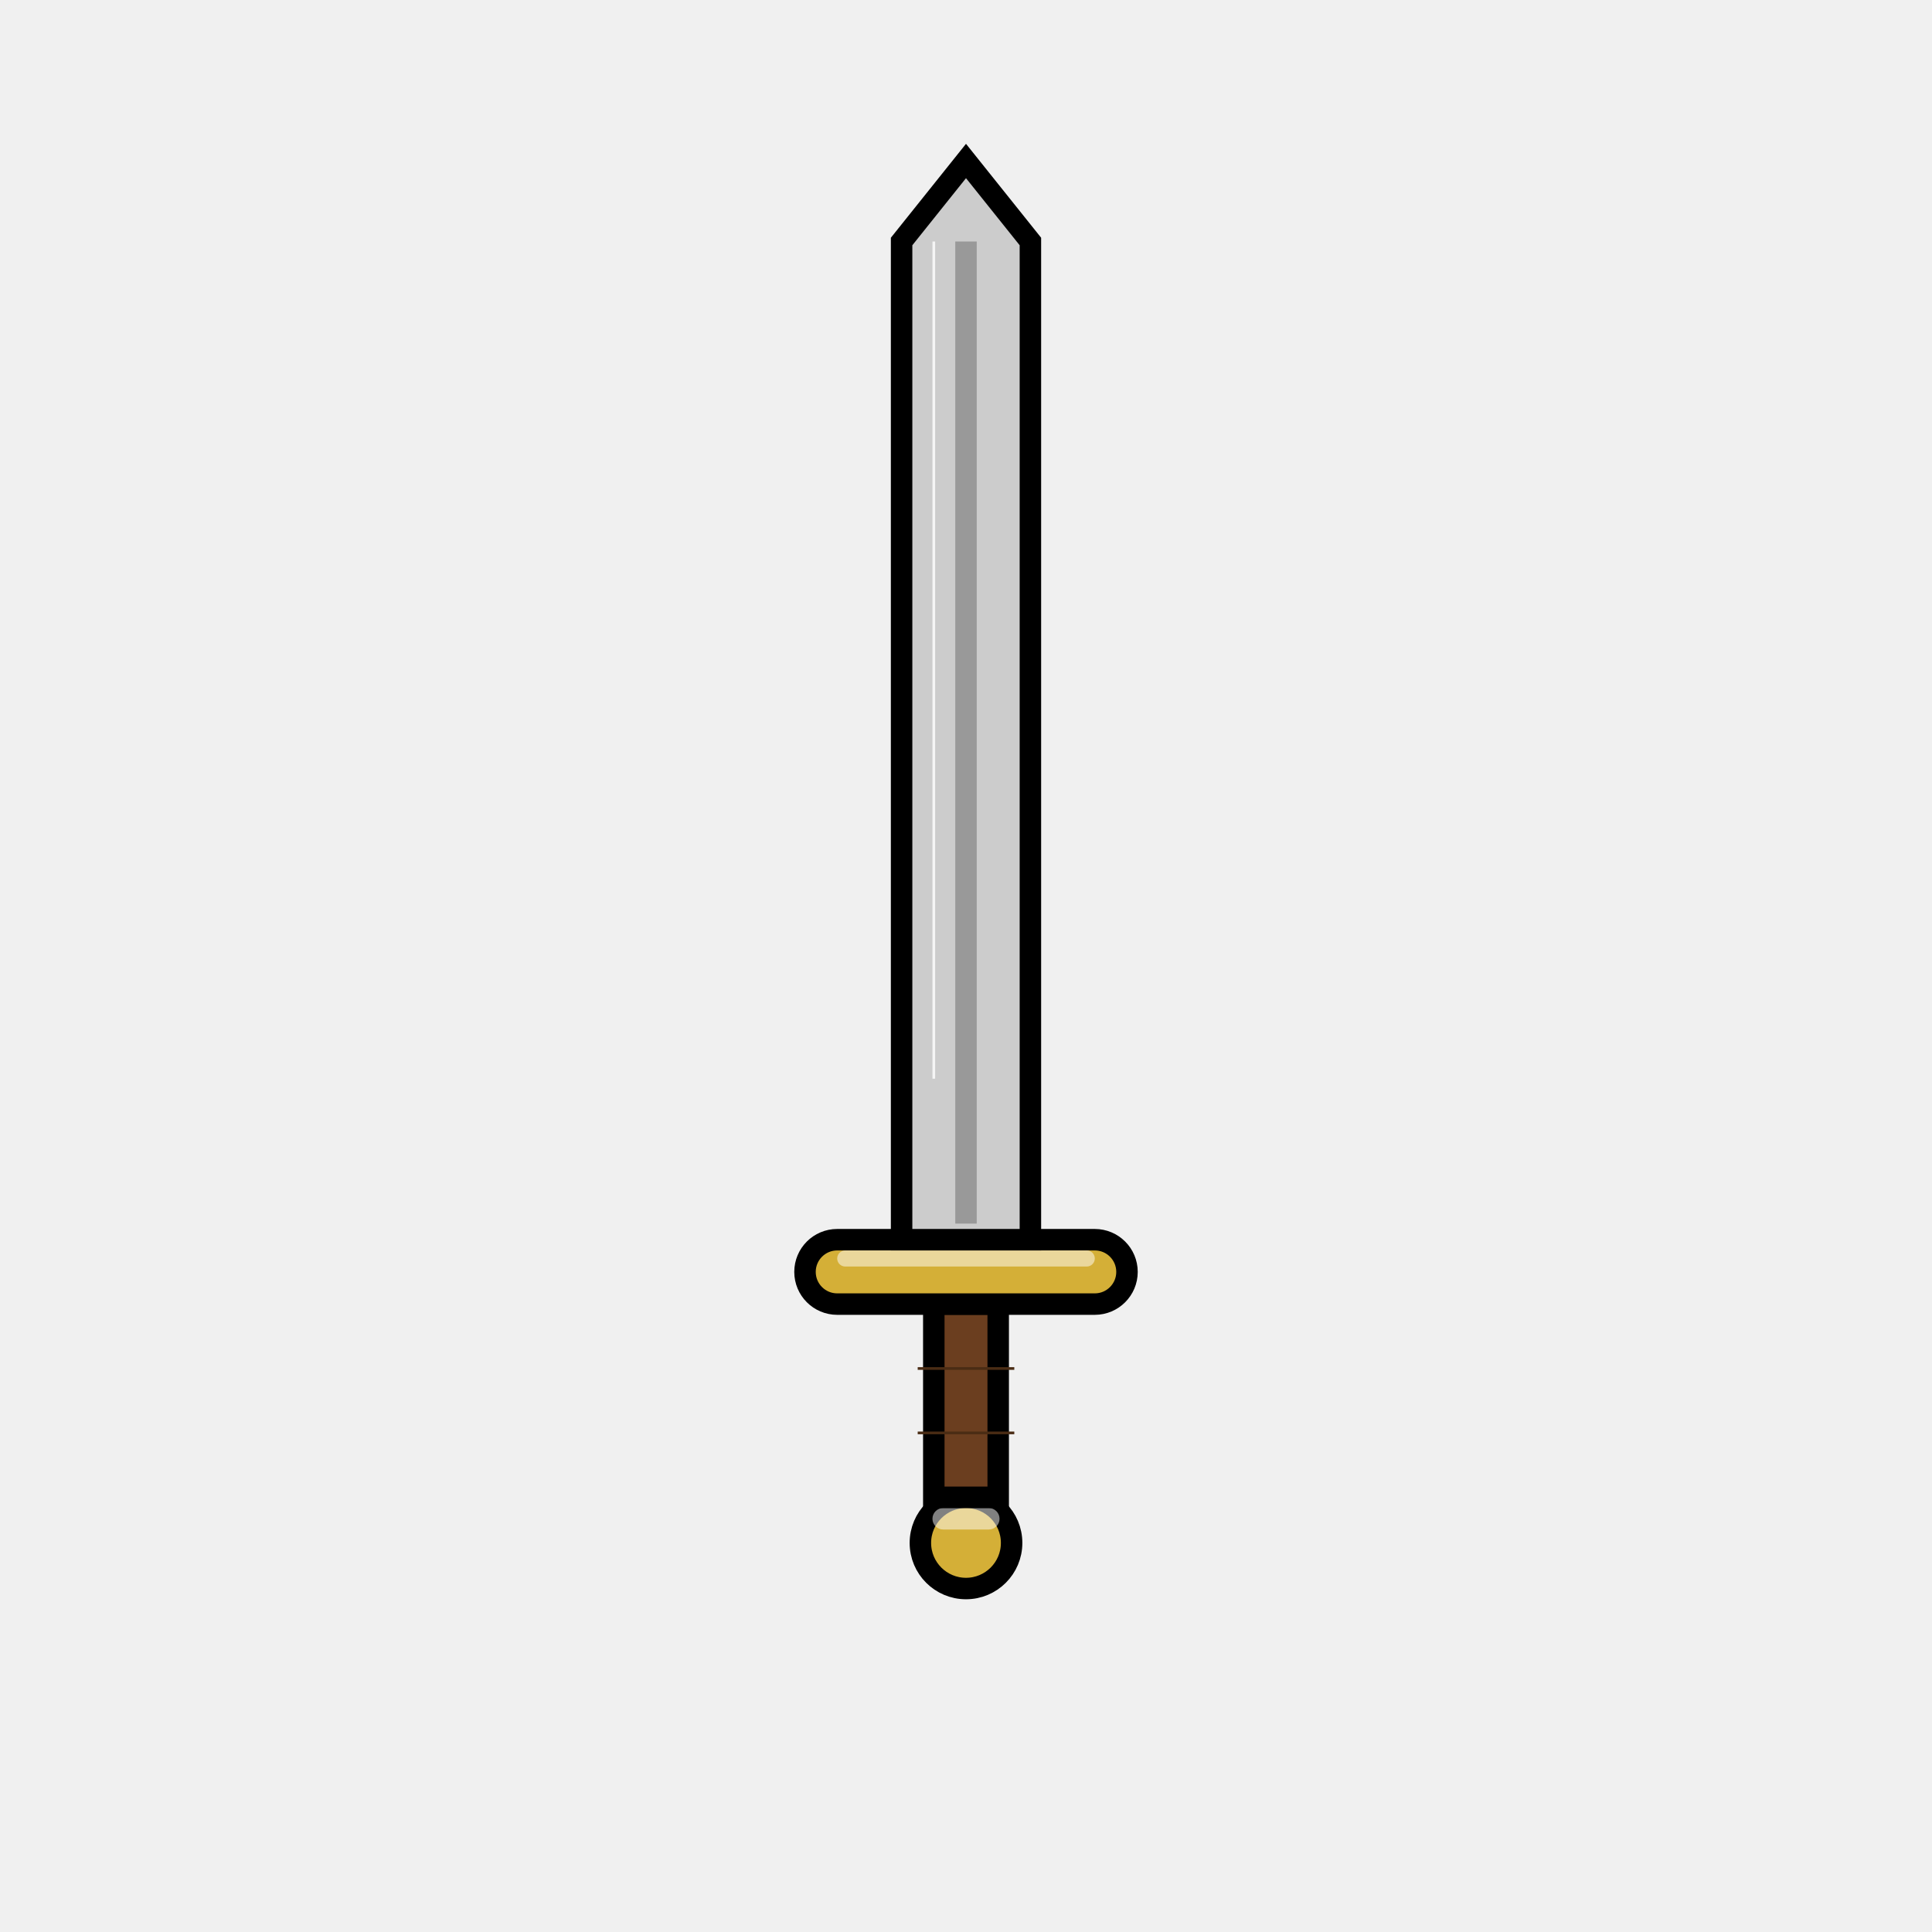
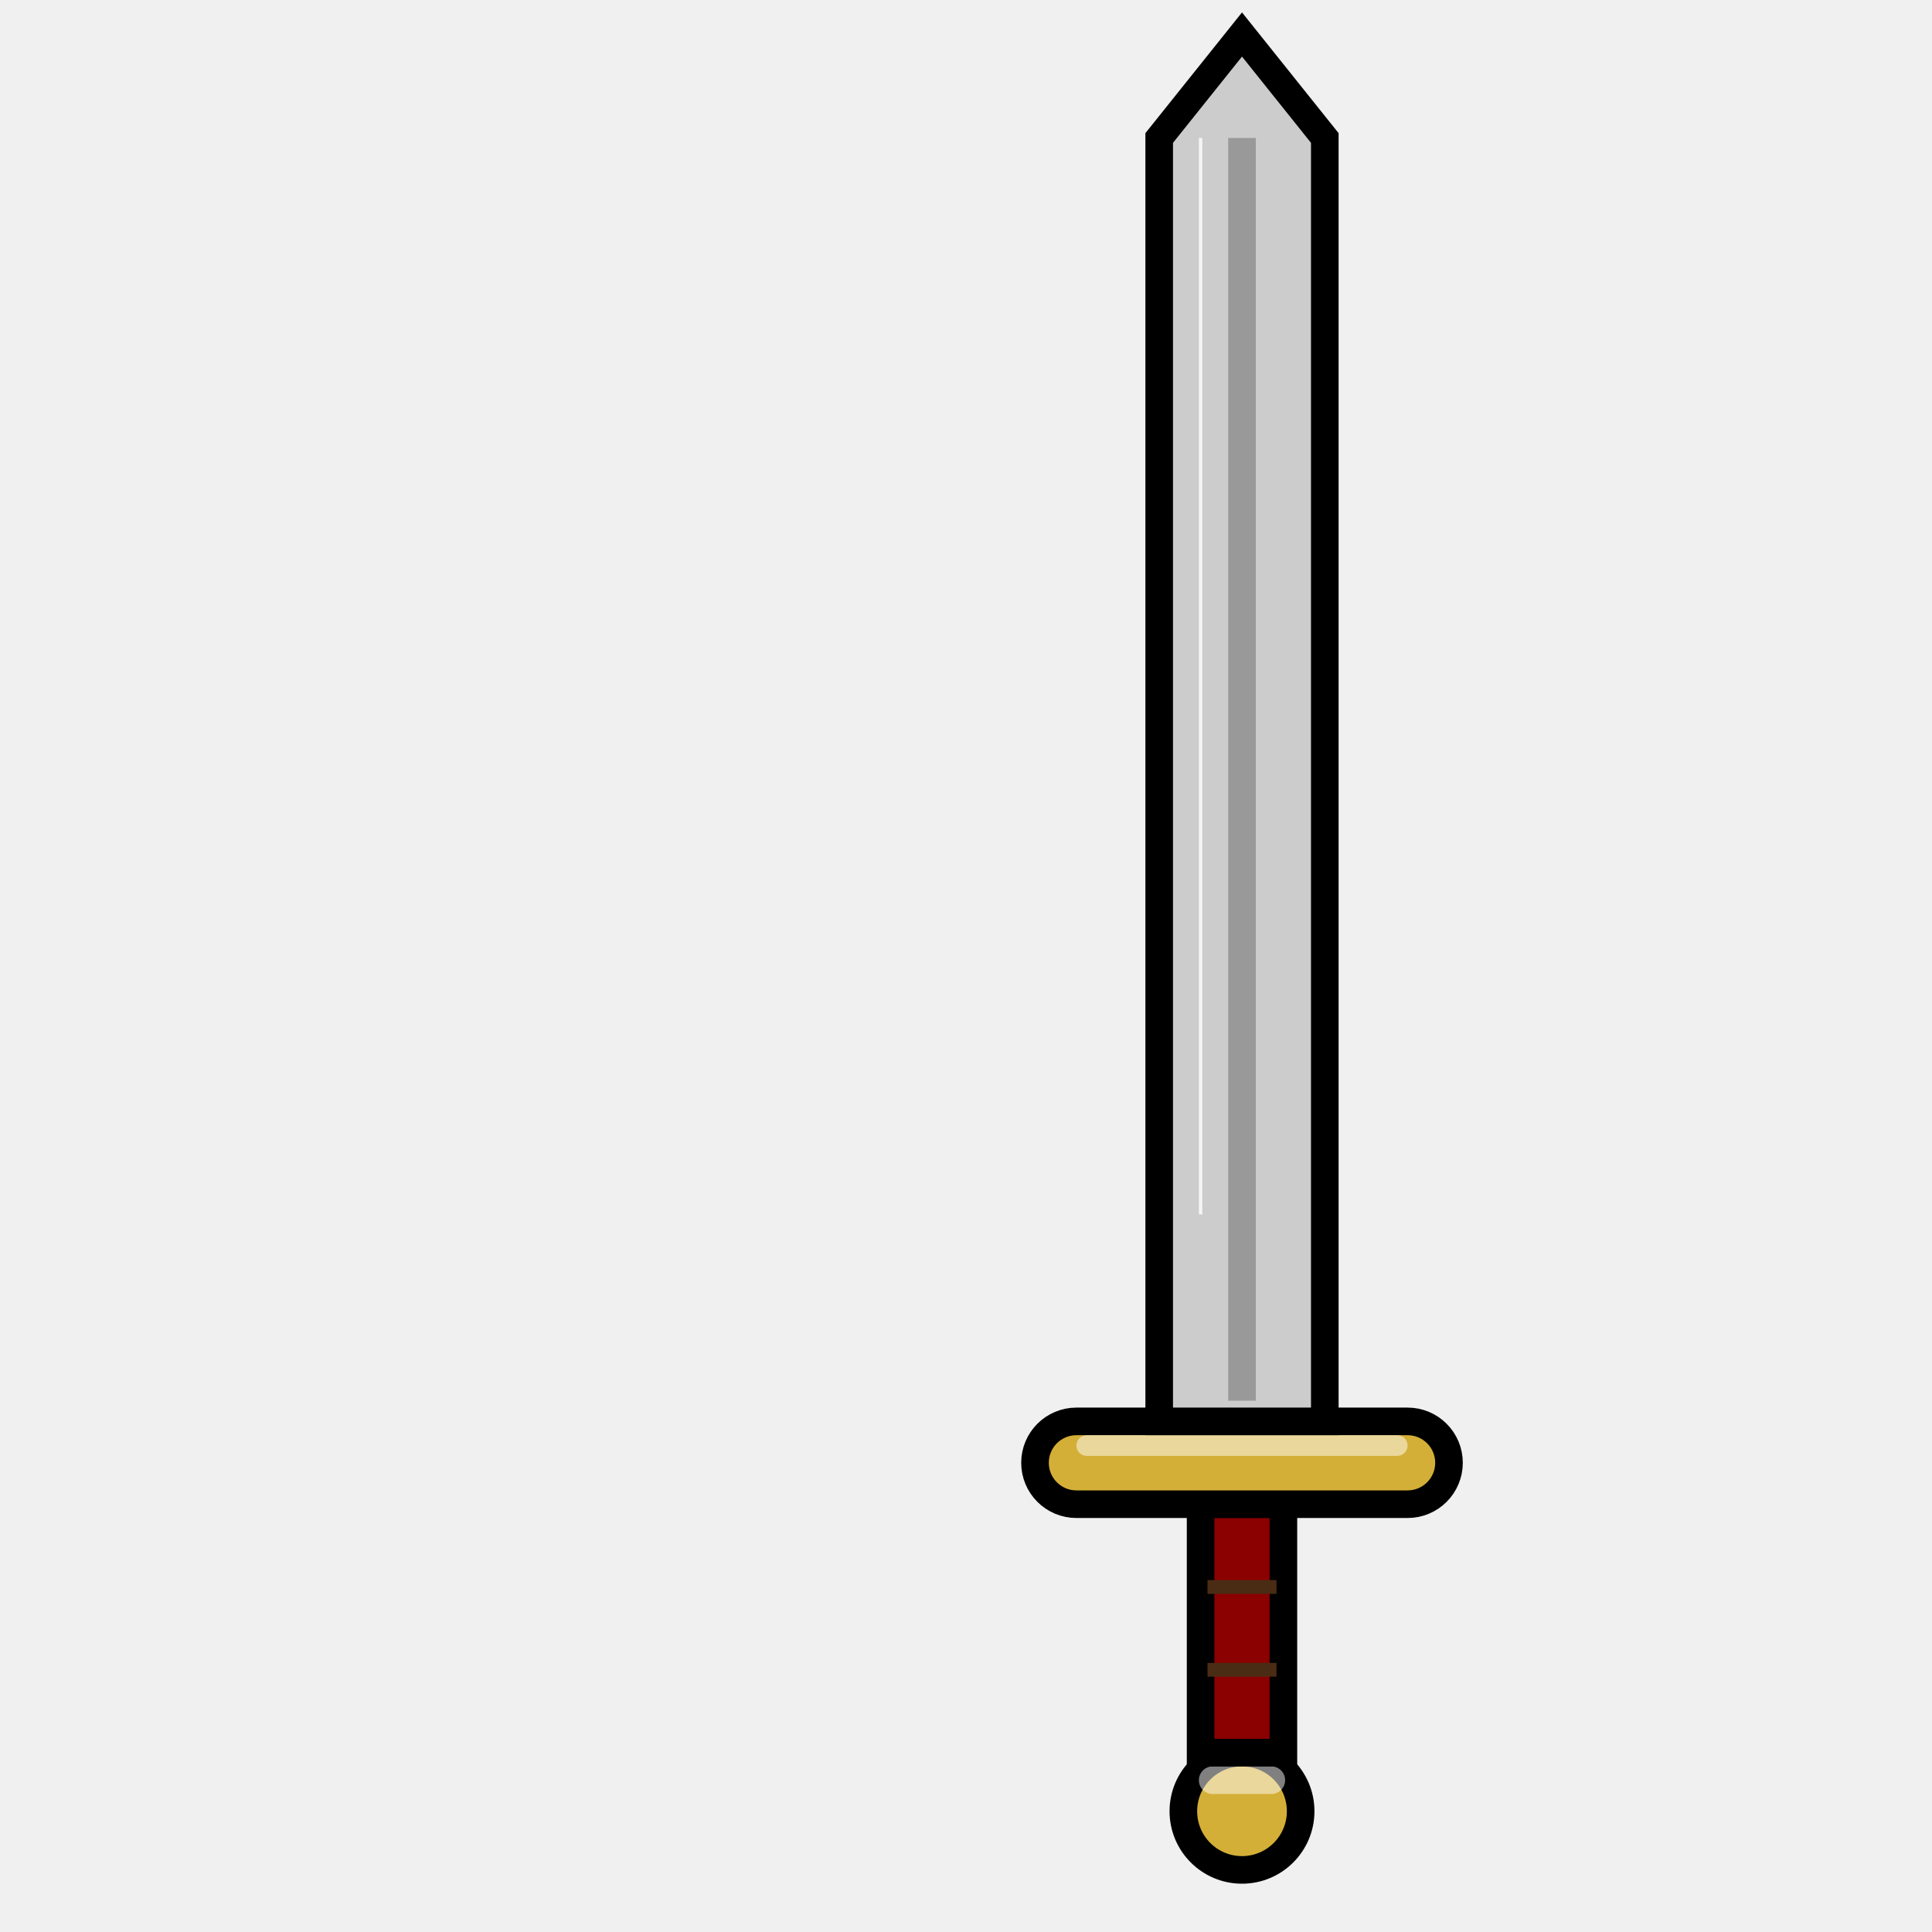
- <svg xmlns="http://www.w3.org/2000/svg" width="720" height="720" viewBox="0 0 720 660">
-   <rect x="343" y="528" width="34" height="34" rx="17" fill="#d4af37" stroke="#000" stroke-width="8" />
-   <rect x="347.5" y="532" width="25" height="8" rx="4" fill="#fff" opacity=".5" />
-   <path fill="#6b3e1f" stroke="#000" stroke-width="8" d="M348 456h24v72h-24z" />
-   <path stroke="#4a2c14" d="M342 480h36m-36 24h36" />
-   <rect x="300" y="432" width="120" height="24" rx="12" fill="#d4af37" stroke="#000" stroke-width="8" />
-   <rect x="312" y="436" width="96" height="6" rx="3" fill="#fff" opacity=".5" />
-   <path fill="#ccc" stroke="#000" stroke-width="8" d="M336 432h48V60l-24-30-24 30z" />
-   <path stroke="#999" stroke-width="8" d="M360 426V60" />
-   <path stroke="#fff" opacity=".8" d="M348 372V60" />
+ <svg xmlns="http://www.w3.org/2000/svg" width="720" height="720" viewBox="0 0 560 540">
+   <rect x="343" y="498" width="34" height="34" rx="17" fill="#d4af37" stroke="#000" stroke-width="8" />
+   <rect x="347.5" y="502" width="25" height="8" rx="4" fill="#fff" opacity=".5" />
+   <path fill="#8B0000" stroke="#000" stroke-width="8" d="M348 426h24v72h-24z" />
+   <path stroke="#4a2c14" stroke-width="4" d="M350 450h20m-20 24h20" />
+   <rect x="300" y="402" width="120" height="24" rx="12" fill="#d4af37" stroke="#000" stroke-width="8" />
+   <rect x="312" y="406" width="96" height="6" rx="3" fill="#fff" opacity=".5" />
+   <path fill="#ccc" stroke="#000" stroke-width="8" d="M336 402h48V30l-24-30-24 30z" />
+   <path stroke="#999" stroke-width="8" d="M360 396V30" />
+   <path stroke="#fff" opacity=".8" d="M348 342V30" />
</svg>
